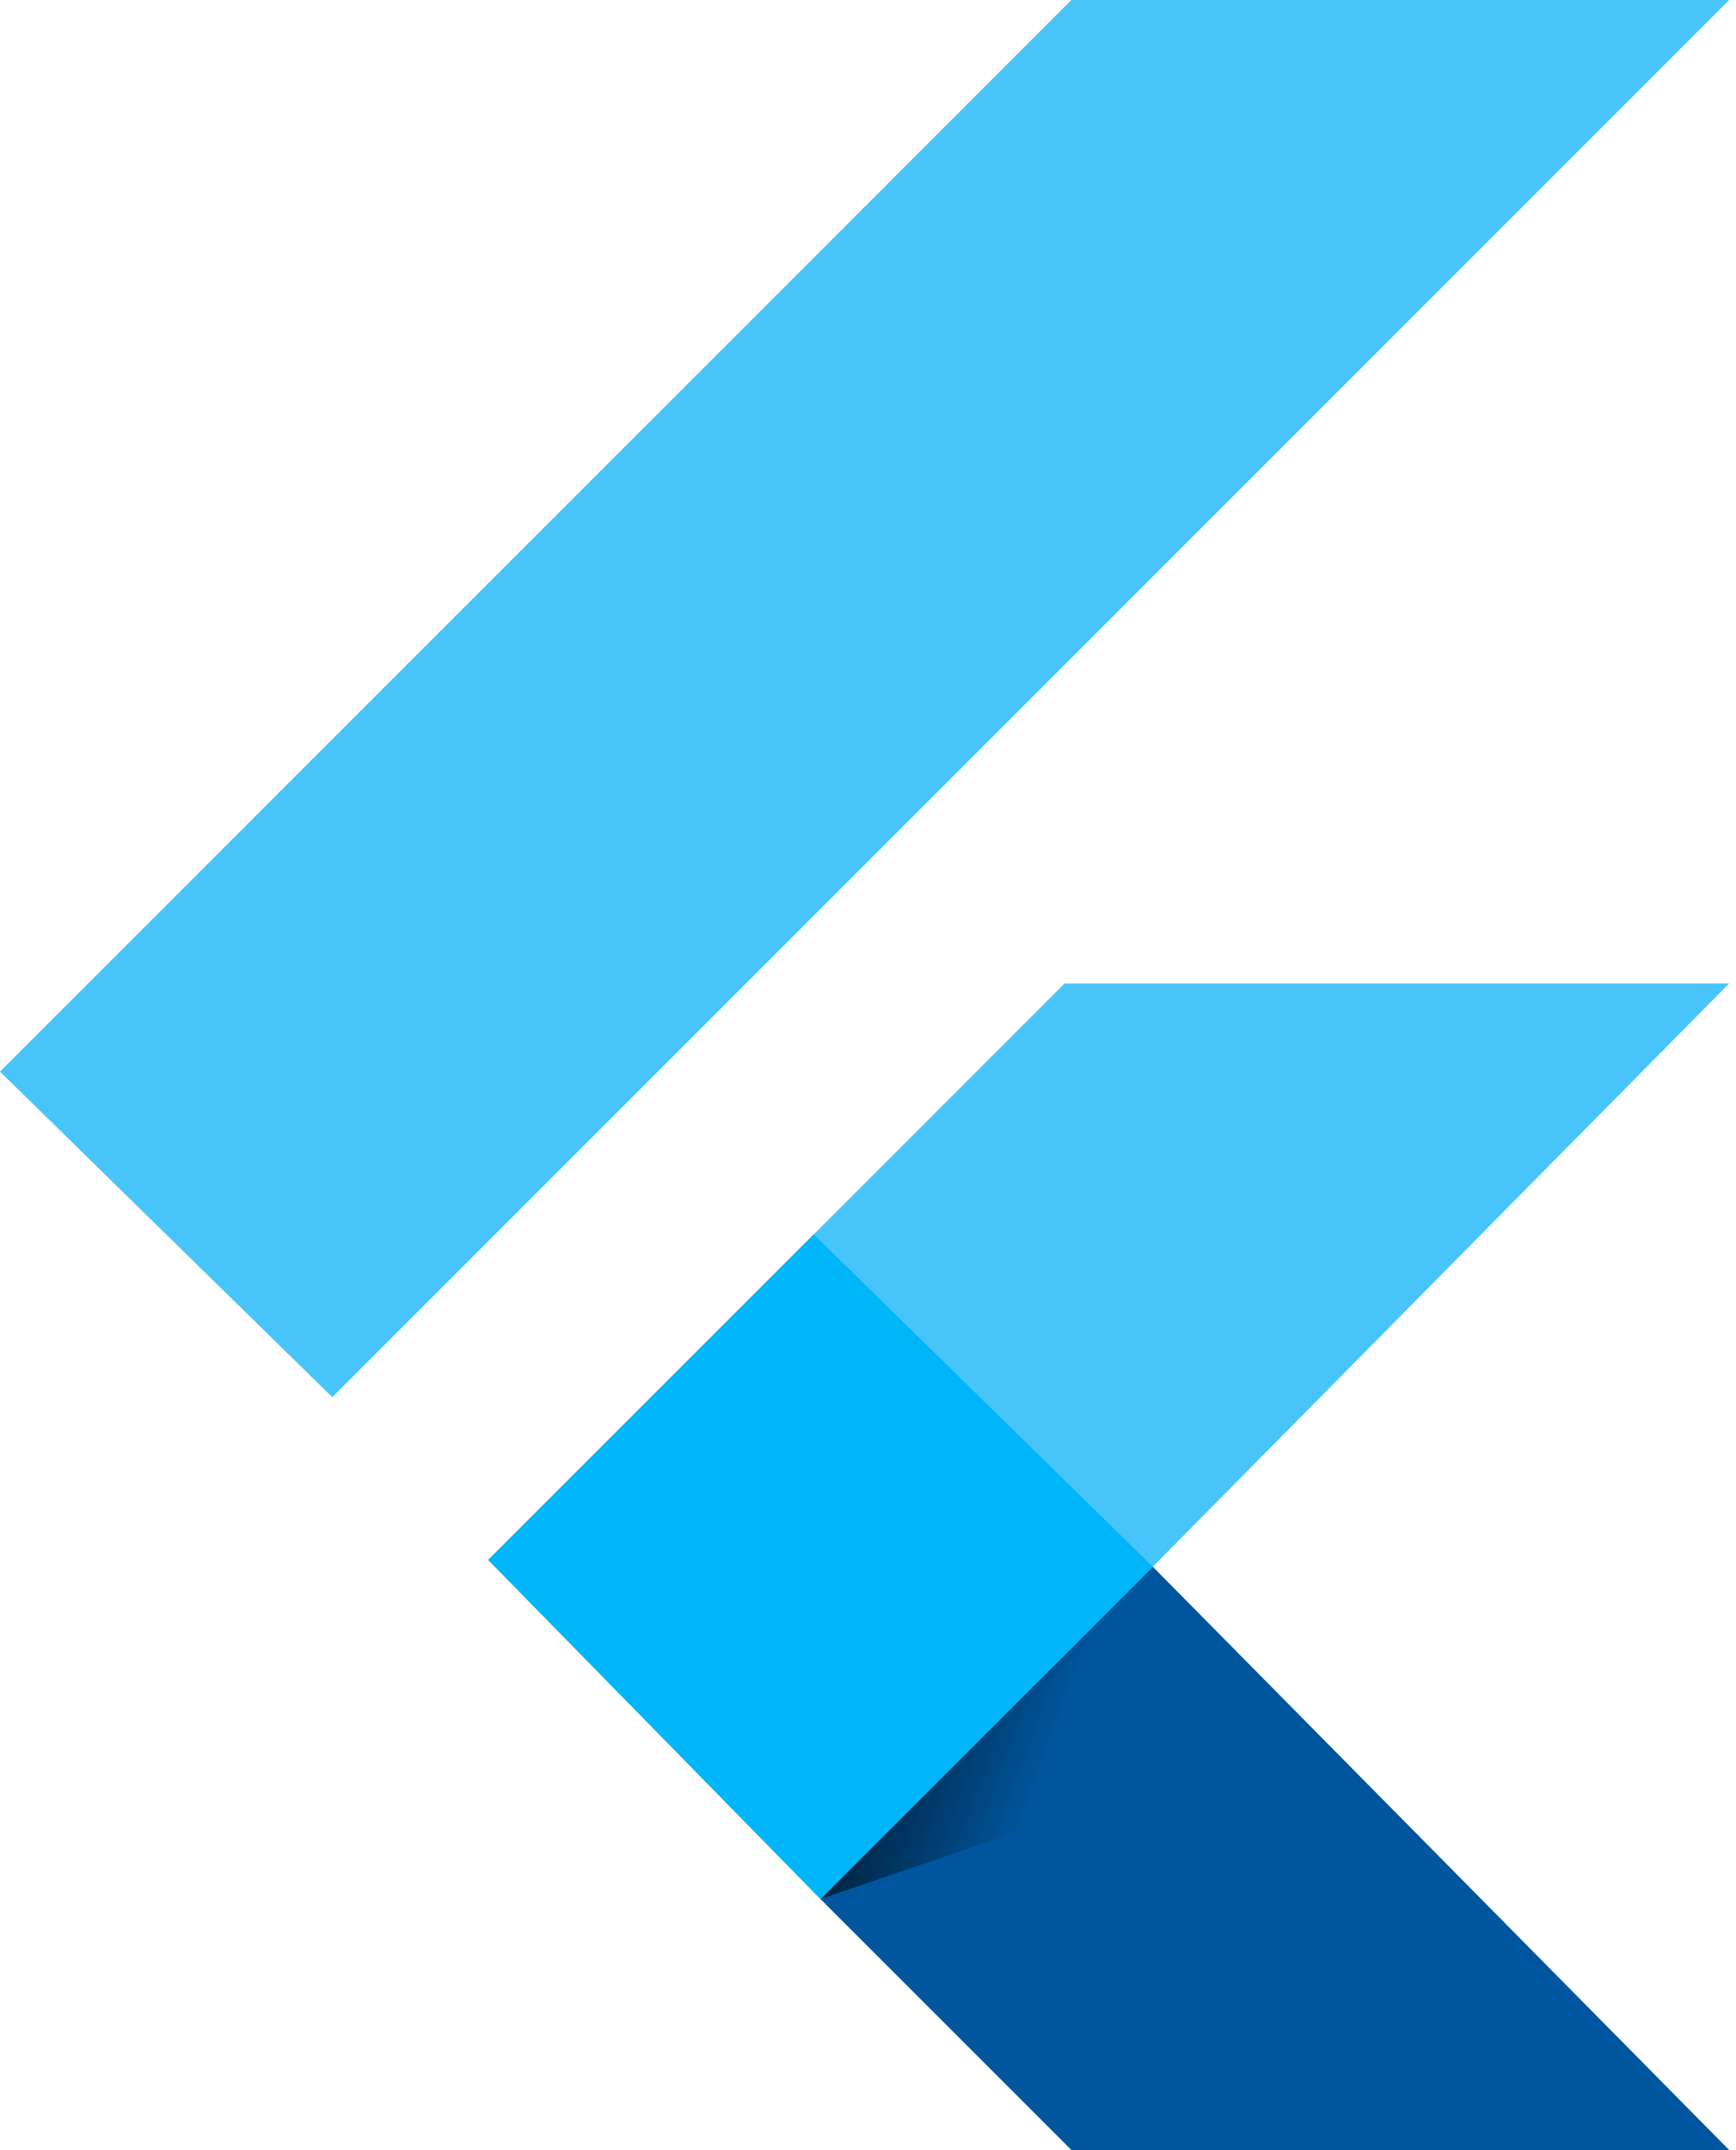
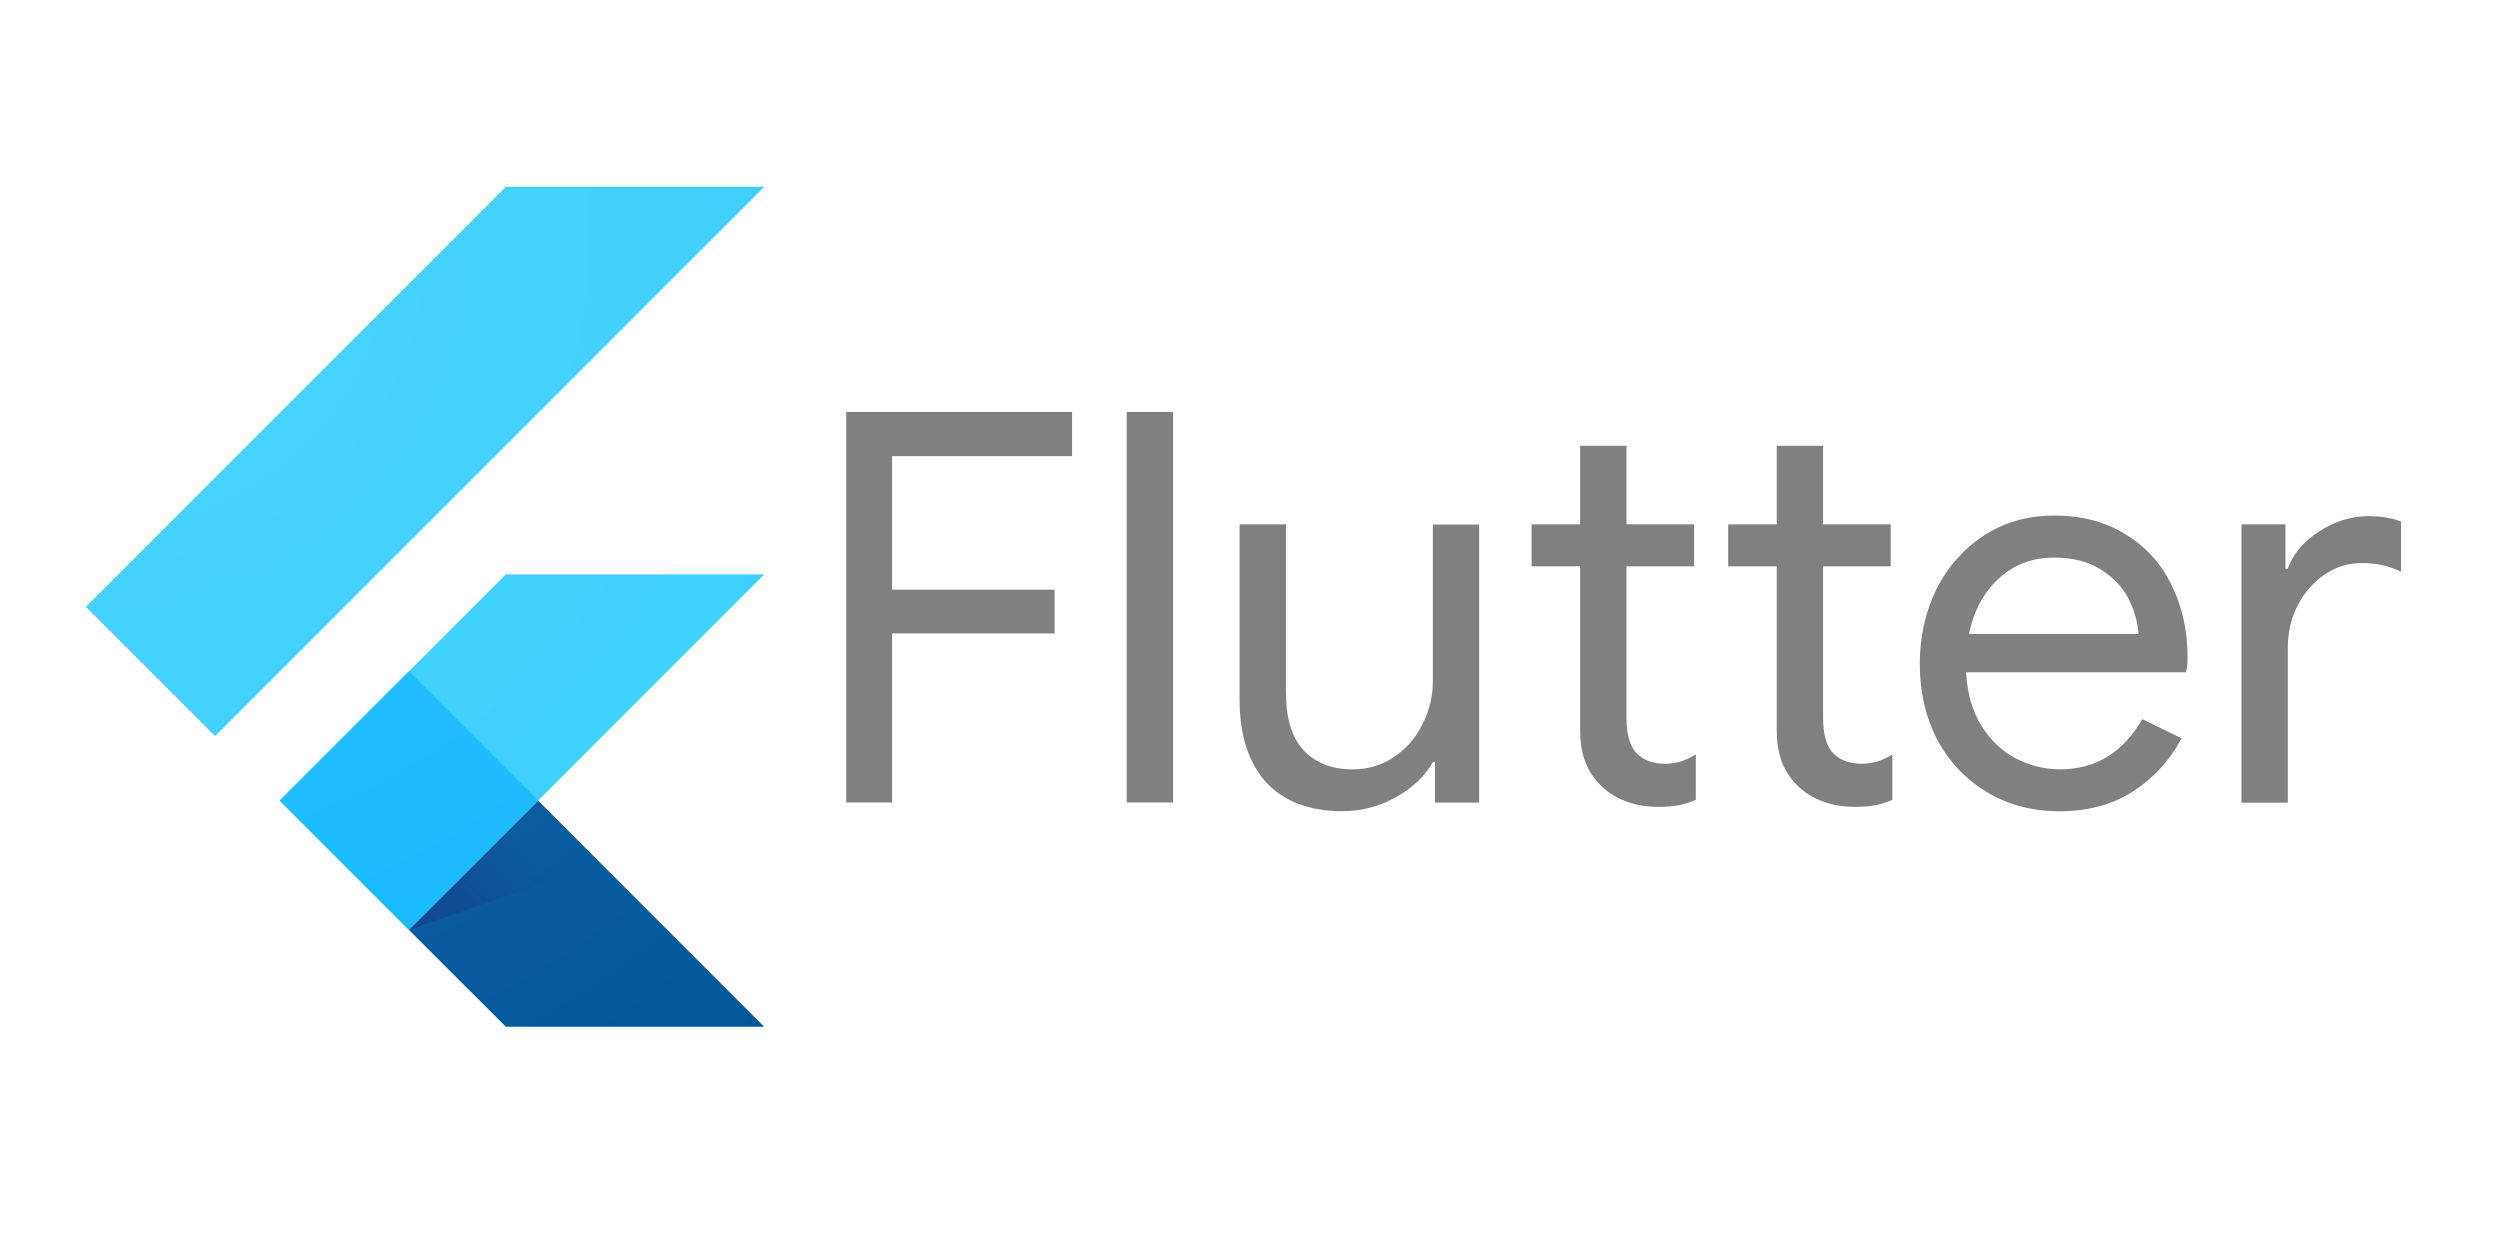
- <svg xmlns="http://www.w3.org/2000/svg" preserveAspectRatio="xMidYMid" viewBox="0 0 256 317">
-   <defs>
-     <linearGradient x1="4%" y1="27%" x2="75.9%" y2="52.9%" id="a">
-       <stop offset="0%" />
-       <stop stop-opacity="0" offset="100%" />
+ <svg xmlns="http://www.w3.org/2000/svg" xmlns:xlink="http://www.w3.org/1999/xlink" width="120" height="60">
+   <g transform="matrix(.038819 0 0 .038819 -.560501 8.162276)">
+     <defs>
+       <path id="A" d="M959.4 500L679.8 779.7l279.6 279.7H639.9L360.2 779.7 639.9 500h319.5zM639.9 20.7L120.6 540l159.8 159.8 679-679.1H639.9z" />
+       <path id="B" d="M79.564 38.728q-.812 0-1.518-.262-.68-.262-1.152-.707-.524-.497-.785-1.152-.262-.654-.262-1.597v-7.827h-2.33v-2.016h2.33v-3.77h2.225v3.77h3.246v2.016h-3.246v7.278q0 1.1.42 1.623.497.576 1.44.576.76 0 1.466-.445v2.173q-.393.183-.812.262-.393.08-1.02.08z" />
+     </defs>
+     <clipPath id="C">
+       <use xlink:href="#A" />
+     </clipPath>
+     <g clip-path="url(#C)">
+       <path d="M520 939.5L959.4 500H639.9L360.3 779.7z" fill="#39cefd" />
+     </g>
+     <defs>
+       <path id="D" d="M959.4 500L679.8 779.7l279.6 279.7H639.9L360.2 779.7 639.9 500h319.5zM639.9 20.7L120.6 540l159.8 159.8 679-679.1H639.9z" />
+     </defs>
+     <clipPath id="E">
+       <use xlink:href="#D" />
+     </clipPath>
+     <path clip-path="url(#E)" d="M120.6 540L639.9 20.7h319.5l-679 679.1z" fill="#39cefd" />
+     <defs>
+       <path id="F" d="M959.4 500L679.8 779.7l279.6 279.7H639.9L360.2 779.7 639.9 500h319.5zM639.9 20.7L120.6 540l159.8 159.8 679-679.1H639.9z" />
+     </defs>
+     <clipPath id="G">
+       <use xlink:href="#F" />
+     </clipPath>
+     <path clip-path="url(#G)" d="M639.9 1059.3h319.5L679.8 779.7 520 939.5z" fill="#03569b" />
+     <defs>
+       <path id="H" d="M959.4 500L679.8 779.7l279.6 279.7H639.9L360.2 779.7 639.9 500h319.5zM639.9 20.7L120.6 540l159.8 159.8 679-679.1H639.9z" />
+     </defs>
+     <clipPath id="I">
+       <use xlink:href="#H" />
+     </clipPath>
+     <linearGradient id="J" gradientUnits="userSpaceOnUse" x1="566.635" y1="970.339" x2="685.65" y2="851.324">
+       <stop offset="0" stop-color="#1a237e" stop-opacity=".4" />
+       <stop offset="1" stop-color="#1a237e" stop-opacity="0" />
    </linearGradient>
-   </defs>
-   <path fill="#47C5FB" d="M158 0 0 158l49 48L255 0zM157 145l-85 85 49 50 49-49 85-86z" />
-   <path fill="#00569E" d="m121 280 37 37h97l-85-86z" />
-   <path fill="#00B5F8" d="m72 230 48-48 50 49-49 49z" />
-   <path fill-opacity=".8" fill="url(#a)" d="m121 280 41-14 4-31z" />
+     <path clip-path="url(#I)" d="M679.8 779.7L520 939.5l237-82.1z" fill="url(#J)" />
+     <defs>
+       <path id="K" d="M959.4 500L679.8 779.7l279.6 279.7H639.9L360.2 779.7 639.9 500h319.5zM639.9 20.7L120.6 540l159.8 159.8 679-679.1H639.9z" />
+     </defs>
+     <clipPath id="L">
+       <use xlink:href="#K" />
+     </clipPath>
+     <g clip-path="url(#L)">
+       <path d="M360.282 779.645L520.086 619.84 679.9 779.645 520.086 939.45z" fill="#16b9fd" />
+     </g>
+     <radialGradient id="M" cx="7824.659" cy="-2855.979" r="5082.889" gradientTransform="matrix(0.25,0,0,-0.25,-1812,-622.5)" gradientUnits="userSpaceOnUse">
+       <stop offset="0" stop-color="#fff" stop-opacity=".1" />
+       <stop offset="1" stop-color="#fff" stop-opacity="0" />
+     </radialGradient>
+     <path d="M959.4 500L679.8 779.7l279.6 279.7H639.9L360.2 779.7 639.9 500h319.5zM639.9 20.7L120.6 540l159.8 159.8 679-679.1H639.9z" fill="url(#M)" />
+   </g>
+   <g fill="gray">
+     <path d="M40.62 19.774h10.84v2.12h-8.64v6.414h7.8v2.094h-7.8v8.115h-2.2V19.774zm13.463 0h2.225v18.744h-2.225V19.774zm10.365 19.163q-2.408 0-3.7-1.414Q59.5 36.1 59.5 33.57v-8.403h2.225v8.063q0 1.9.864 2.8.864.9 2.33.9 1.126 0 2-.602.9-.602 1.36-1.57.497-.97.497-2.042v-7.54H71v13.35h-2.12V36.58h-.105q-.55.995-1.754 1.675-1.204.68-2.566.68z" />
+     <use xlink:href="#B" />
+     <use xlink:href="#B" x="9.436" />
+     <path d="M98.8 38.937q-1.9 0-3.43-.916-1.518-.916-2.382-2.513-.838-1.623-.838-3.64 0-1.937.785-3.56.812-1.623 2.278-2.592 1.466-.97 3.403-.97 1.963 0 3.403.9 1.44.864 2.2 2.408.785 1.545.785 3.534 0 .393-.08.68h-10.55q.08 1.518.733 2.566.654 1.047 1.65 1.57 1.02.524 2.12.524 2.566 0 3.953-2.408l1.885.916q-.864 1.623-2.356 2.566-1.466.942-3.56.942zm3.848-8.508q-.052-.838-.47-1.675-.42-.838-1.335-1.414-.9-.576-2.25-.576-1.57 0-2.67 1.02-1.073.995-1.414 2.644h8.142zm4.934-5.262h2.12v2.147h.105q.393-1.1 1.518-1.806 1.126-.733 2.356-.733.916 0 1.57.262v2.408q-.838-.42-1.885-.42-.97 0-1.78.55-.812.55-1.3 1.492-.47.916-.47 2v7.46h-2.225v-13.35z" />
+   </g>
</svg>
